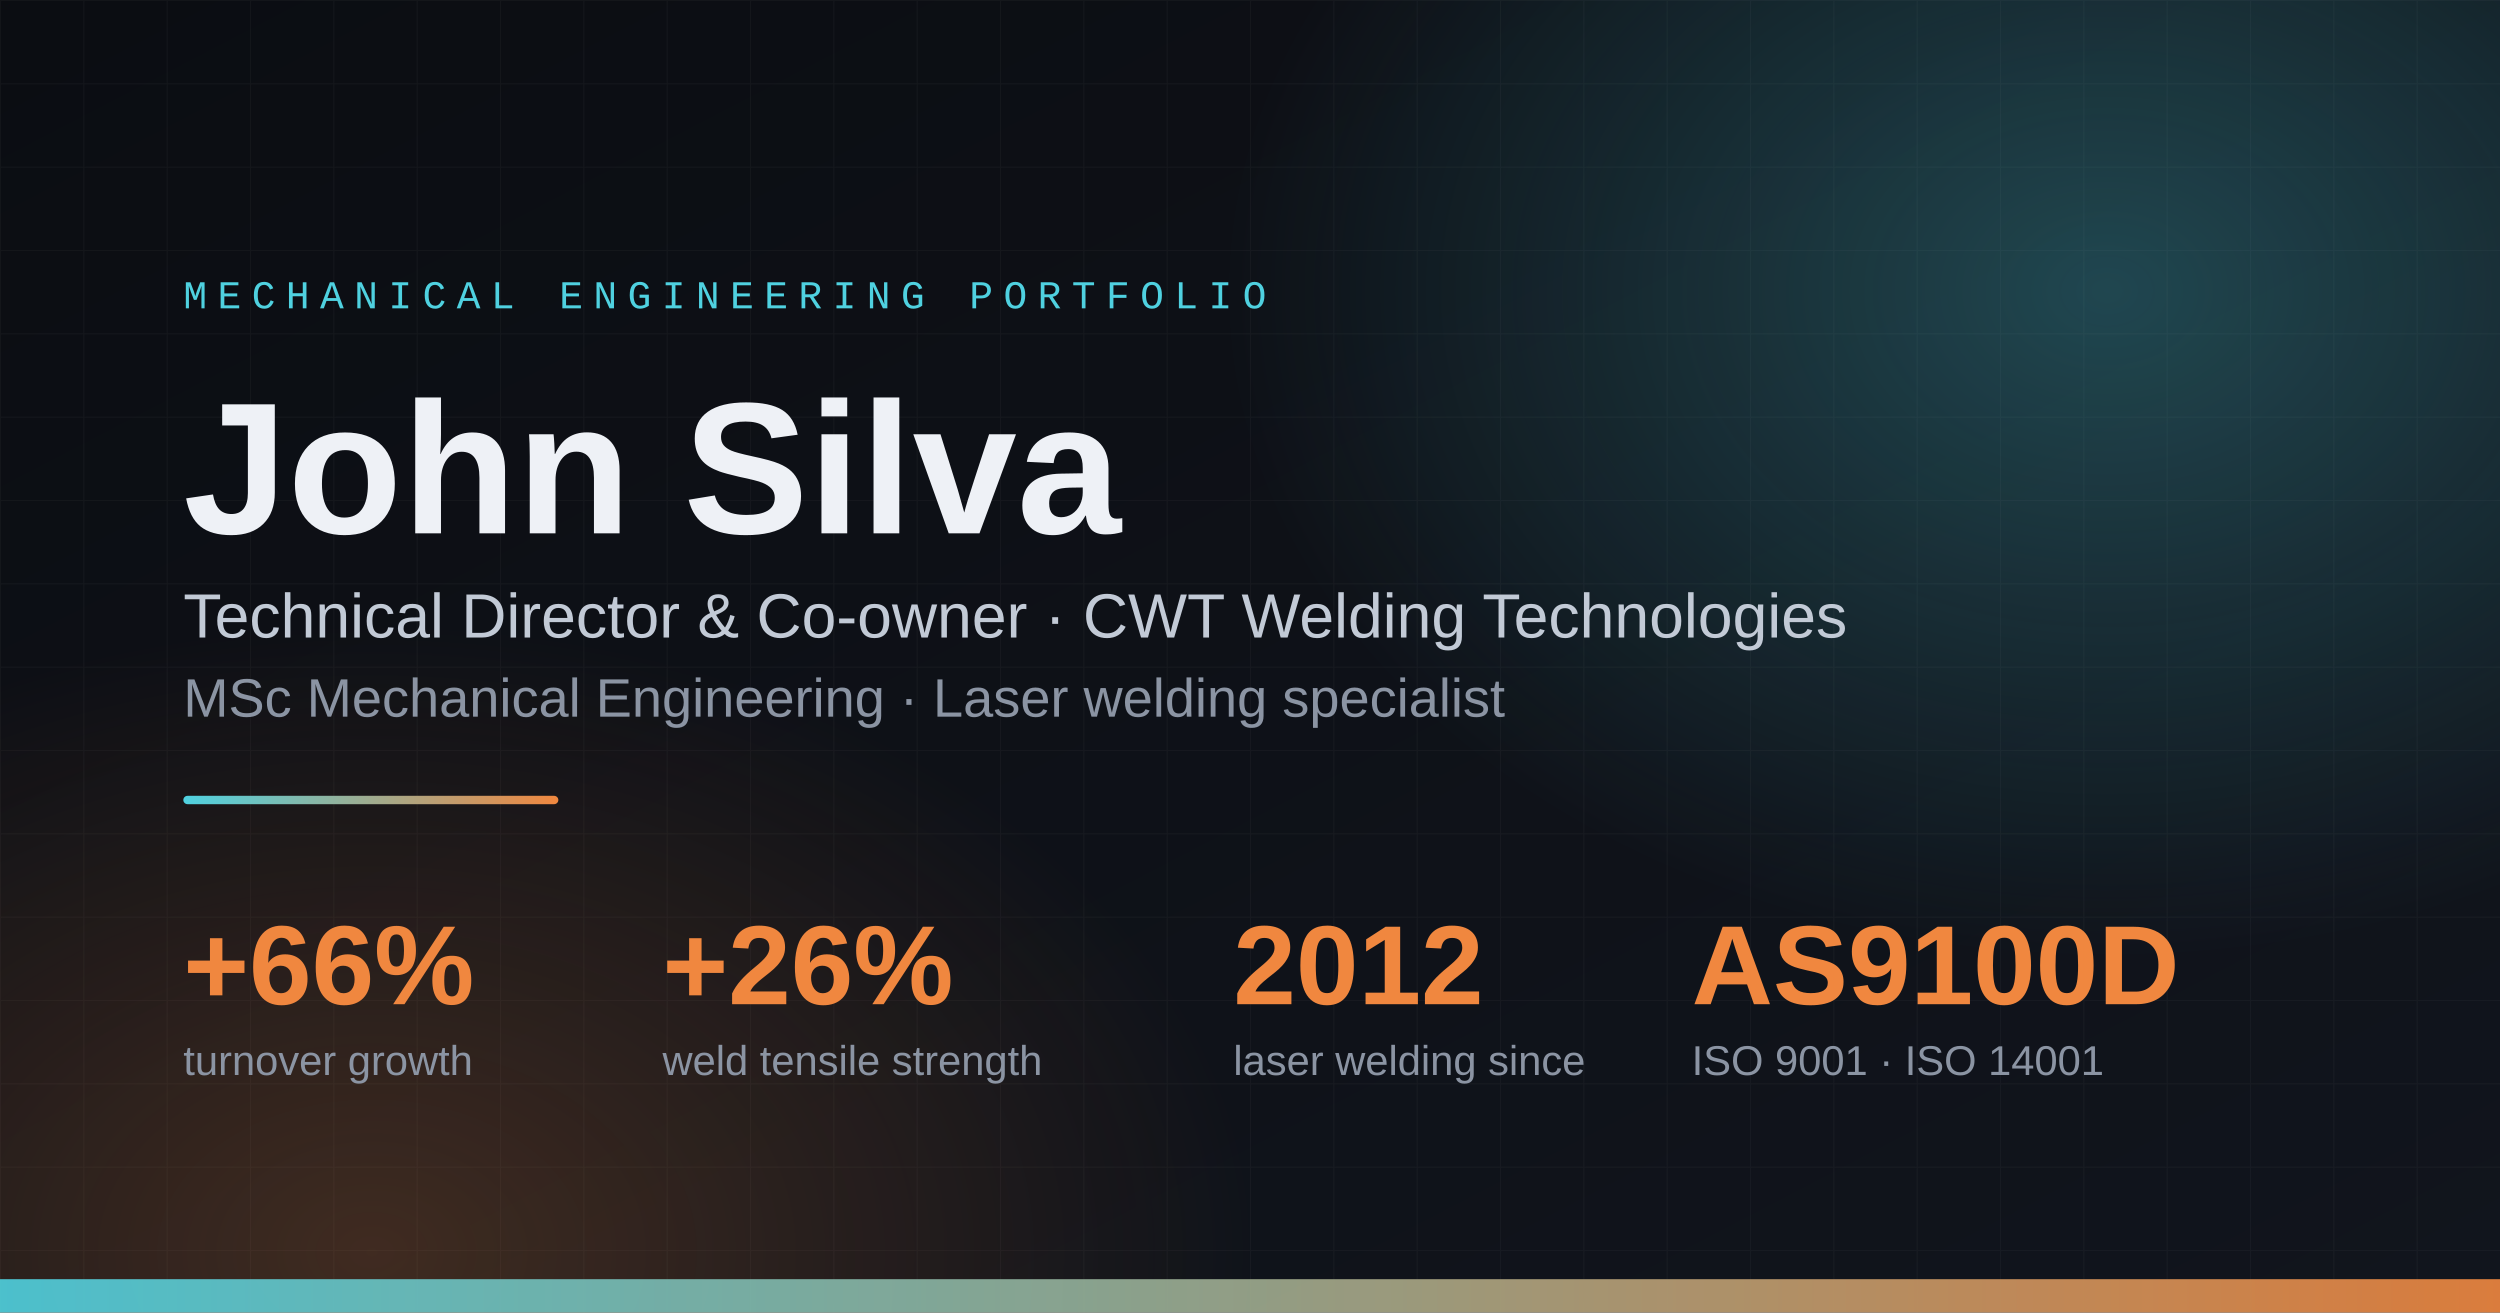
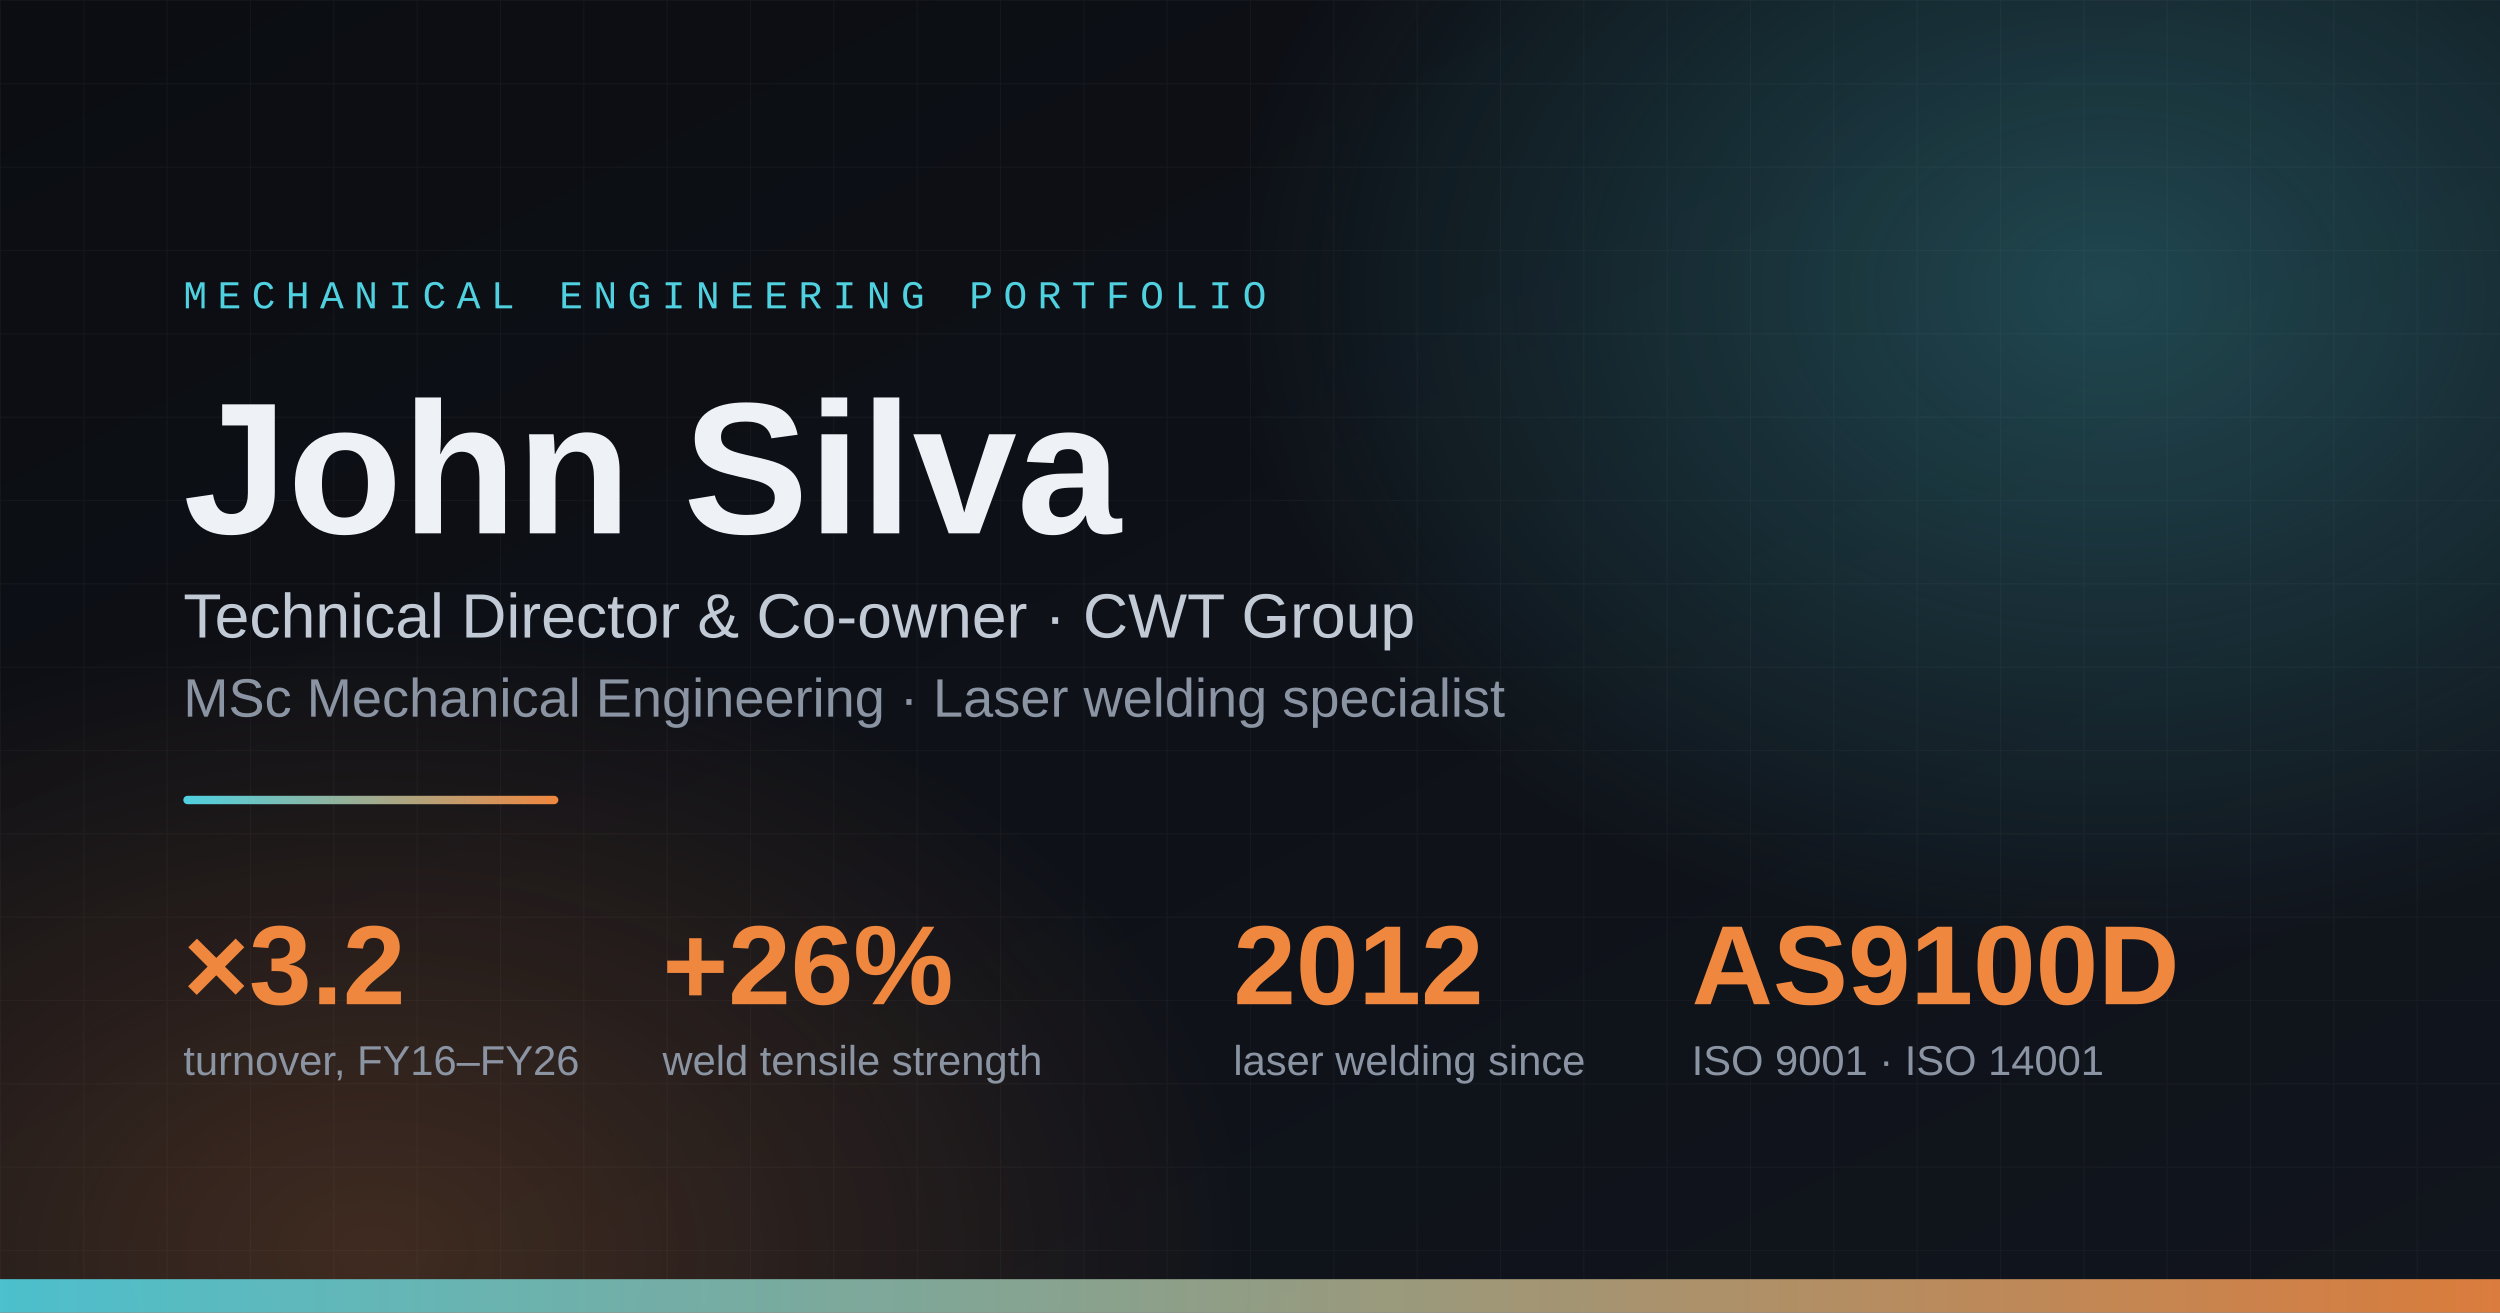
<svg xmlns="http://www.w3.org/2000/svg" width="1200" height="630" viewBox="0 0 1200 630">
  <defs>
    <linearGradient id="bg" x1="0" y1="0" x2="1" y2="1">
      <stop offset="0" stop-color="#0b0d12" />
      <stop offset="1" stop-color="#11151d" />
    </linearGradient>
    <linearGradient id="rule" x1="0" y1="0" x2="1" y2="0">
      <stop offset="0" stop-color="#4fd1e0" />
      <stop offset="1" stop-color="#f0873f" />
    </linearGradient>
    <radialGradient id="glow" cx=".5" cy=".5" r=".5">
      <stop offset="0" stop-color="#4fd1e0" stop-opacity=".28" />
      <stop offset="1" stop-color="#4fd1e0" stop-opacity="0" />
    </radialGradient>
    <radialGradient id="glow2" cx=".5" cy=".5" r=".5">
      <stop offset="0" stop-color="#f0873f" stop-opacity=".22" />
      <stop offset="1" stop-color="#f0873f" stop-opacity="0" />
    </radialGradient>
    <pattern id="grid" width="40" height="40" patternUnits="userSpaceOnUse">
      <path d="M40 0H0V40" fill="none" stroke="#ffffff" stroke-opacity=".035" stroke-width="1" />
    </pattern>
  </defs>
  <rect width="1200" height="630" fill="url(#bg)" />
  <rect width="1200" height="630" fill="url(#grid)" />
  <ellipse cx="1010" cy="140" rx="420" ry="320" fill="url(#glow)" />
  <ellipse cx="180" cy="600" rx="420" ry="300" fill="url(#glow2)" />
  <text x="88" y="148" font-family="Liberation Mono, monospace" font-size="19" letter-spacing="5" fill="#4fd1e0">MECHANICAL ENGINEERING PORTFOLIO</text>
  <text x="88" y="256" font-family="Liberation Sans, Noto Sans, sans-serif" font-weight="bold" font-size="90" fill="#eef1f6">John Silva</text>
-   <text x="88" y="306" font-family="Liberation Sans, Noto Sans, sans-serif" font-size="30" fill="#c2cad6">Technical Director &amp; Co-owner · CWT Welding Technologies</text>
+   <text x="88" y="306" font-family="Liberation Sans, Noto Sans, sans-serif" font-size="30" fill="#c2cad6">Technical Director &amp; Co-owner · CWT Group</text>
  <text x="88" y="344" font-family="Liberation Sans, Noto Sans, sans-serif" font-size="26" fill="#8b94a3">MSc Mechanical Engineering · Laser welding specialist</text>
  <rect x="88" y="382" width="180" height="4" rx="2" fill="url(#rule)" />
  <g font-family="Liberation Sans, Noto Sans, sans-serif">
-     <text x="88" y="482" font-size="54" font-weight="bold" fill="#f0873f">+66%</text>
-     <text x="88" y="516" font-size="20" fill="#8b94a3">turnover growth</text>
+     <text x="88" y="482" font-size="54" font-weight="bold" fill="#f0873f">×3.2</text>
+     <text x="88" y="516" font-size="20" fill="#8b94a3">turnover, FY16–FY26</text>
    <text x="318" y="482" font-size="54" font-weight="bold" fill="#f0873f">+26%</text>
    <text x="318" y="516" font-size="20" fill="#8b94a3">weld tensile strength</text>
    <text x="592" y="482" font-size="54" font-weight="bold" fill="#f0873f">2012</text>
    <text x="592" y="516" font-size="20" fill="#8b94a3">laser welding since</text>
    <text x="812" y="482" font-size="54" font-weight="bold" fill="#f0873f">AS9100D</text>
    <text x="812" y="516" font-size="20" fill="#8b94a3">ISO 9001 · ISO 14001</text>
  </g>
  <rect x="0" y="614" width="1200" height="16" fill="url(#rule)" opacity=".9" />
</svg>
